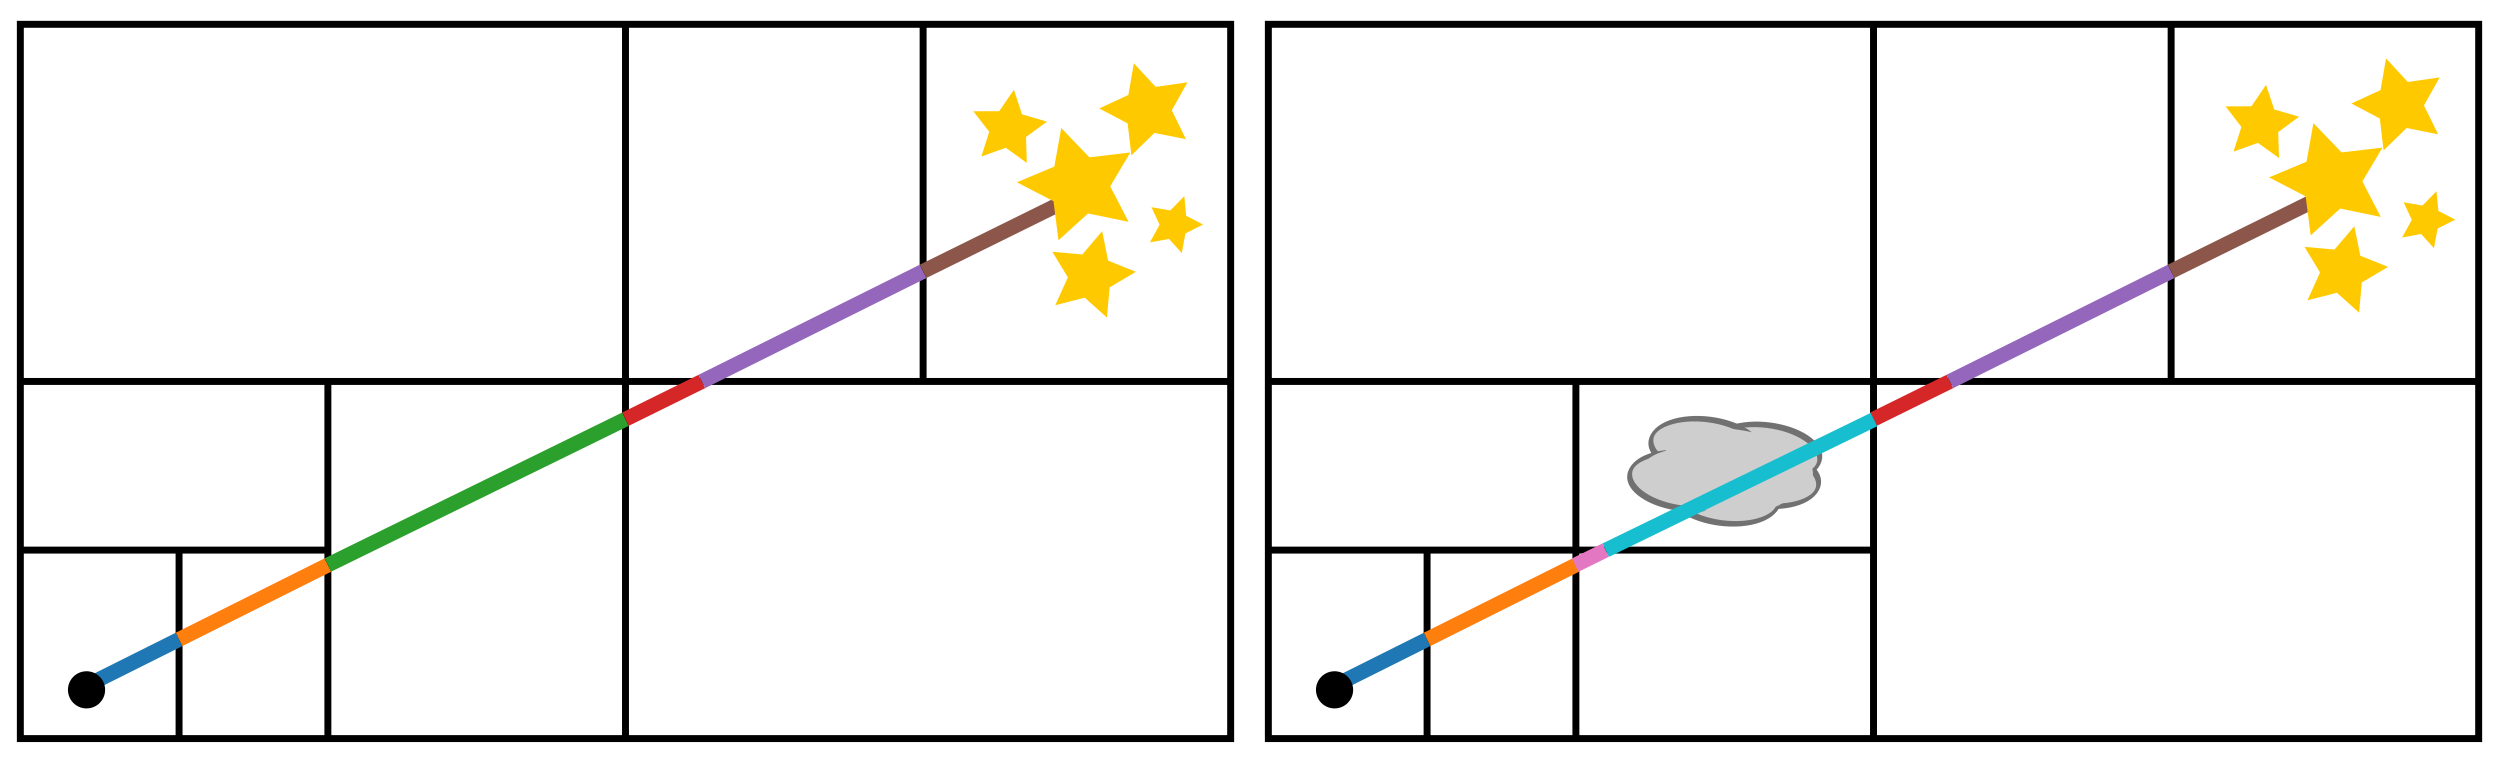
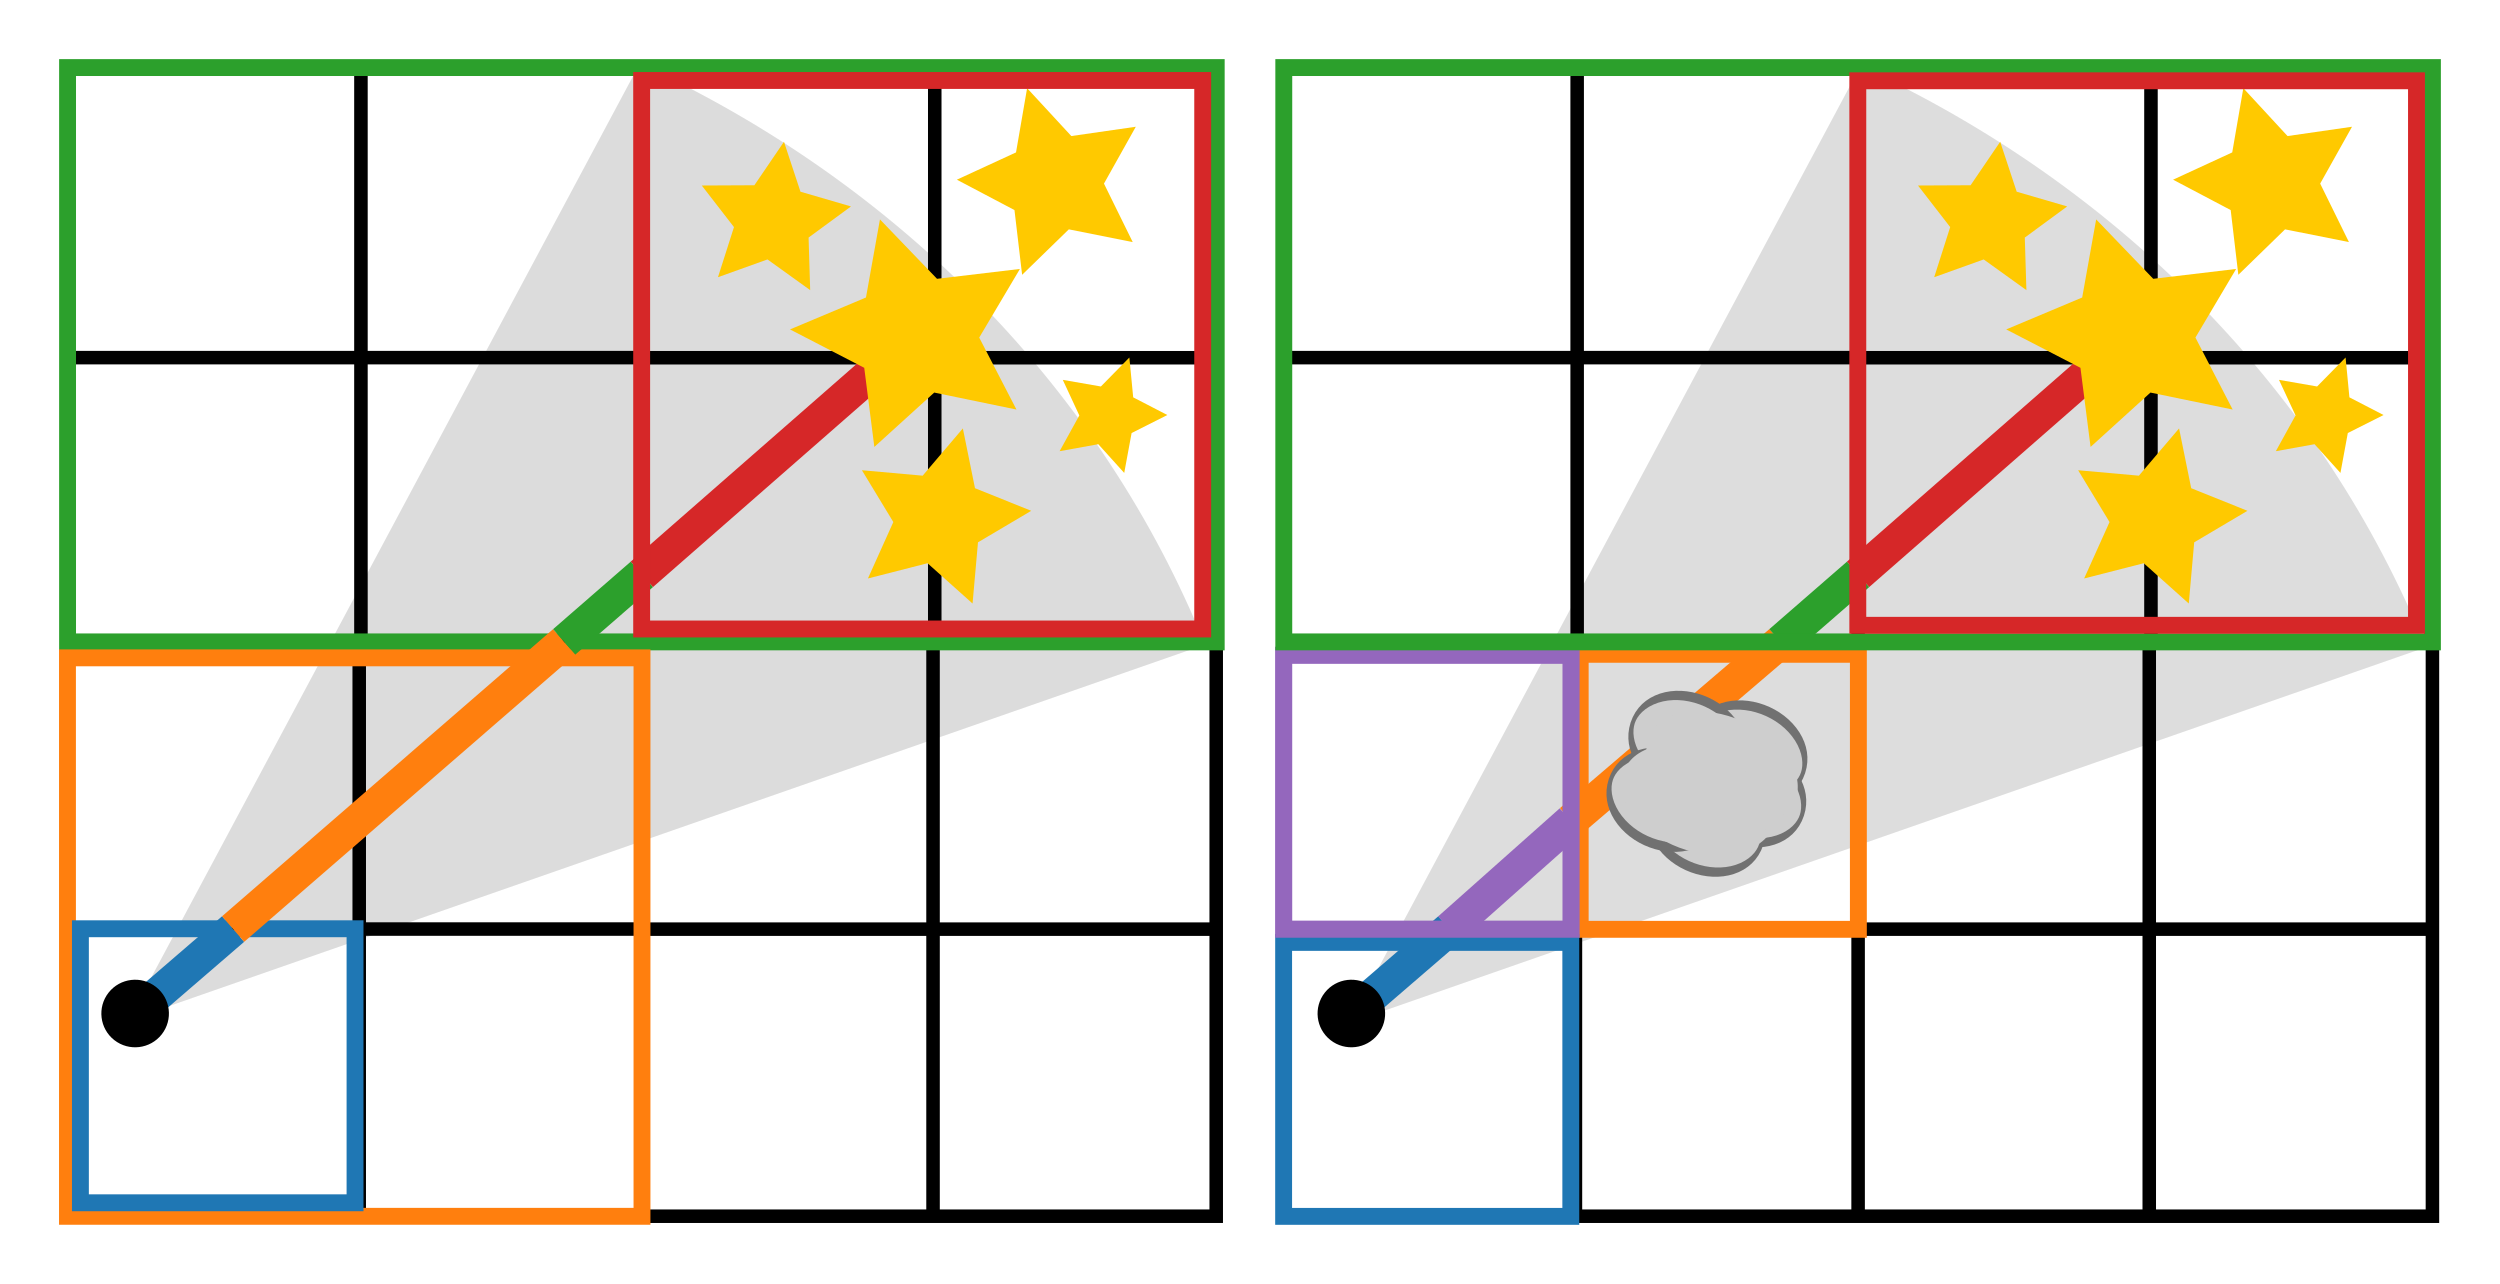
- <svg xmlns="http://www.w3.org/2000/svg" width="28in" height="8.5in" viewBox="0 0 2520 765" id="svg2" version="1.1">
+ <svg xmlns="http://www.w3.org/2000/svg" width="740" height="380" viewBox="0 0 740 380" id="svg2" version="1.1">
  <defs id="defs4" />
-   <g id="layer1" transform="translate(0,-287.3622)">
-     <rect style="fill:none;fill-opacity:1;stroke:#000000;stroke-width:7;stroke-miterlimit:4;stroke-dasharray:none;stroke-dashoffset:0;stroke-opacity:1" id="rect4138" width="1220" height="720" x="20.5" y="311.862" />
-     <path style="fill:none;fill-rule:evenodd;stroke:#000000;stroke-width:7;stroke-linecap:butt;stroke-linejoin:miter;stroke-miterlimit:4;stroke-dasharray:none;stroke-opacity:1" d="m 630.5,311.862 0,720" id="path4140" />
-     <path style="fill:none;fill-rule:evenodd;stroke:#000000;stroke-width:7;stroke-linecap:butt;stroke-linejoin:miter;stroke-miterlimit:4;stroke-dasharray:none;stroke-opacity:1" d="m 20.5,671.862 1220,0" id="path4142" />
-     <path style="fill:none;fill-rule:evenodd;stroke:#000000;stroke-width:7;stroke-linecap:butt;stroke-linejoin:miter;stroke-miterlimit:4;stroke-dasharray:none;stroke-opacity:1" d="m 330.5,1031.862 0,-360" id="path4144" />
-     <path style="fill:none;fill-rule:evenodd;stroke:#000000;stroke-width:7;stroke-linecap:butt;stroke-linejoin:miter;stroke-miterlimit:4;stroke-dasharray:none;stroke-opacity:1" d="m 930.5,311.862 0,360" id="path4146" />
-     <path style="fill:none;fill-rule:evenodd;stroke:#000000;stroke-width:7;stroke-linecap:butt;stroke-linejoin:miter;stroke-miterlimit:4;stroke-dasharray:none;stroke-opacity:1" d="m 180.5,1031.862 0,-190" id="path4150" />
-     <path style="fill:none;fill-rule:evenodd;stroke:#000000;stroke-width:7;stroke-linecap:butt;stroke-linejoin:miter;stroke-miterlimit:4;stroke-dasharray:none;stroke-opacity:1" d="m 20.5,841.862 310,0" id="path4152" />
-     <path style="fill:none;fill-rule:evenodd;stroke:#000000;stroke-width:1px;stroke-linecap:butt;stroke-linejoin:miter;stroke-opacity:1" d="m 80.5,981.862 1010,-500" id="path4158" />
-     <path style="fill:none;fill-rule:evenodd;stroke:#1f77b4;stroke-width:15;stroke-linecap:butt;stroke-linejoin:miter;stroke-miterlimit:4;stroke-dasharray:none;stroke-opacity:1" d="m 80.5,981.862 100,-50" id="path4160" />
-     <path style="fill:none;fill-rule:evenodd;stroke:#ff7f0e;stroke-width:15;stroke-linecap:butt;stroke-linejoin:miter;stroke-miterlimit:4;stroke-dasharray:none;stroke-opacity:1" d="m 330.5,856.862 -150,75" id="path4162" />
-     <path style="fill:none;fill-rule:evenodd;stroke:#2ca02c;stroke-width:15;stroke-linecap:butt;stroke-linejoin:miter;stroke-miterlimit:4;stroke-dasharray:none;stroke-opacity:1" d="m 330.5,856.862 300,-147" id="path4164" />
-     <path style="fill:none;fill-rule:evenodd;stroke:#000000;stroke-width:1;stroke-linecap:butt;stroke-linejoin:miter;stroke-miterlimit:4;stroke-dasharray:none;stroke-opacity:1" d="m 930.5,560.862 -300,149" id="path4166" />
-     <path style="fill:none;fill-rule:evenodd;stroke:#d62728;stroke-width:15;stroke-linecap:butt;stroke-linejoin:miter;stroke-miterlimit:4;stroke-dasharray:none;stroke-opacity:1" d="m 707.5,671.862 -77,38" id="path4168" />
-     <path style="fill:none;fill-rule:evenodd;stroke:#9467bd;stroke-width:15;stroke-linecap:butt;stroke-linejoin:miter;stroke-miterlimit:4;stroke-dasharray:none;stroke-opacity:1" d="m 707.5,671.862 223,-111" id="path4170" />
-     <path style="fill:none;fill-rule:evenodd;stroke:#8c564b;stroke-width:15;stroke-linecap:butt;stroke-linejoin:miter;stroke-miterlimit:4;stroke-dasharray:none;stroke-opacity:1" d="m 930.5,560.862 158,-78" id="path4172" />
-     <path style="fill:#000000;fill-opacity:1;stroke:none;stroke-width:1.904;stroke-miterlimit:4;stroke-dasharray:none;stroke-dashoffset:0;stroke-opacity:1" id="path4156" d="m 98.808,967.993 a 18.736,18.736 0 0 1 3.153,26.308 18.736,18.736 0 0 1 -26.308,3.153 18.736,18.736 0 0 1 -3.154,-26.308 18.736,18.736 0 0 1 26.308,-3.154" />
-     <path style="fill:#ffc900;fill-opacity:1;stroke:none;stroke-width:4;stroke-miterlimit:4;stroke-dasharray:none;stroke-dashoffset:0;stroke-opacity:1" id="path4154" d="m 1055.461,437.793 -26.161,-0.136 -14.943,21.474 -7.955,-24.922 -25.04,-7.576 21.244,-15.267 -0.533,-26.156 21.085,15.487 24.711,-8.589 -8.213,24.838 z" transform="matrix(0.8149636,0.5795122,-0.5795122,0.8149636,428.5811,-516.8573)" />
-     <path style="fill:#ffc900;fill-opacity:1;stroke:none;stroke-width:4;stroke-miterlimit:4;stroke-dasharray:none;stroke-dashoffset:0;stroke-opacity:1" id="path4154-5" d="m 1032.774,431.665 -26.161,-0.136 -14.943,21.474 -7.955,-24.922 -25.04,-7.576 21.244,-15.267 -0.533,-26.156 21.085,15.487 24.711,-8.589 -8.213,24.838 z" transform="matrix(1.564994,0.3152029,-0.29778,1.478489,-350.1134,-452.7702)" />
-     <path style="fill:#ffc900;fill-opacity:1;stroke:none;stroke-width:4;stroke-miterlimit:4;stroke-dasharray:none;stroke-dashoffset:0;stroke-opacity:1" id="path4154-6" d="m 1095.582,600.313 -26.161,-0.136 -14.943,21.474 -7.955,-24.922 -25.04,-7.576 21.244,-15.267 -0.533,-26.156 21.085,15.487 24.711,-8.589 -8.213,24.838 z" transform="matrix(0.8603799,0.7617015,-0.7817544,0.8830307,642.4772,-757.1455)" />
-     <path style="fill:#ffc900;fill-opacity:1;stroke:none;stroke-width:4;stroke-miterlimit:4;stroke-dasharray:none;stroke-dashoffset:0;stroke-opacity:1" id="path4154-2" d="m 1202.922,561.327 -26.161,-0.136 -14.943,21.474 -7.955,-24.922 -25.04,-7.576 21.244,-15.267 -0.533,-26.156 21.085,15.487 24.711,-8.589 -8.213,24.838 z" transform="matrix(-0.3715915,0.6816355,-0.6417934,-0.3498717,1966.34,-91.87383)" />
-     <path style="fill:#ffc900;fill-opacity:1;stroke:none;stroke-width:4;stroke-miterlimit:4;stroke-dasharray:none;stroke-dashoffset:0;stroke-opacity:1" id="path4154-9" d="m 1202.155,448.519 -26.161,-0.136 -14.943,21.474 -7.955,-24.922 -25.04,-7.576 21.244,-15.267 -0.533,-26.156 21.085,15.487 24.711,-8.589 -8.213,24.838 z" transform="matrix(1.215964,0.23555,-0.2356592,1.216528,-160.6251,-401.1249)" />
-     <path style="fill:none;fill-rule:evenodd;stroke:#000000;stroke-width:7;stroke-linecap:butt;stroke-linejoin:miter;stroke-miterlimit:4;stroke-dasharray:none;stroke-opacity:1" d="m 1588.5,841.862 300,0" id="path4656" />
-     <g id="g4623" transform="matrix(-0.3789016,-0.09054218,0.3236743,-0.5481877,1826.195,892.6888)">
+   <g id="layer1" transform="translate(0,-672.3622)">
+     <path style="opacity:1;fill:#000000;fill-opacity:0.133;stroke:none;stroke-width:5;stroke-miterlimit:4;stroke-dasharray:none;stroke-dashoffset:0;stroke-opacity:1" id="path4337-6" d="m 550.686,692.009 a 340.44,316.097 0 0 1 167.332,171.949 L 399.337,975.151 Z" />
+     <path style="opacity:1;fill:#000000;fill-opacity:0.137;stroke:none;stroke-width:5;stroke-miterlimit:4;stroke-dasharray:none;stroke-dashoffset:0;stroke-opacity:1" id="path4337" d="M 189.349,691.22 A 340.44,316.097 0 0 1 356.681,863.169 L 38,974.362 Z" />
+     <path style="fill:none;fill-rule:evenodd;stroke:#000000;stroke-width:4;stroke-linecap:butt;stroke-linejoin:miter;stroke-miterlimit:4;stroke-dasharray:none;stroke-opacity:1" d="m 636.686,863.38 0,-170" id="path4276-3-6-5-2" />
+     <path style="fill:none;fill-rule:evenodd;stroke:#000000;stroke-width:4;stroke-linecap:butt;stroke-linejoin:miter;stroke-miterlimit:4;stroke-dasharray:none;stroke-opacity:1" d="m 466.838,863.352 0,-170" id="path4276-7-3-9" />
+     <path style="fill:none;fill-rule:evenodd;stroke:#000000;stroke-width:4;stroke-linecap:butt;stroke-linejoin:miter;stroke-miterlimit:4;stroke-dasharray:none;stroke-opacity:1" d="m 636.179,1032.521 0,-170" id="path4276-3-5-1" />
+     <path style="fill:none;fill-rule:evenodd;stroke:#000000;stroke-width:4;stroke-linecap:butt;stroke-linejoin:miter;stroke-miterlimit:4;stroke-dasharray:none;stroke-opacity:1" d="m 466.33,1032.492 0,-170" id="path4276-6-2" />
+     <path style="fill:none;fill-rule:evenodd;stroke:#000000;stroke-width:4;stroke-linecap:butt;stroke-linejoin:miter;stroke-miterlimit:4;stroke-dasharray:none;stroke-opacity:1" d="m 720.356,778.25 -170,0" id="path4276-3-6-7" />
+     <path style="fill:none;fill-rule:evenodd;stroke:#000000;stroke-width:4;stroke-linecap:butt;stroke-linejoin:miter;stroke-miterlimit:4;stroke-dasharray:none;stroke-opacity:1" d="m 550.508,778.222 -170,0" id="path4276-7-0" />
+     <path style="fill:none;fill-rule:evenodd;stroke:#000000;stroke-width:4;stroke-linecap:butt;stroke-linejoin:miter;stroke-miterlimit:4;stroke-dasharray:none;stroke-opacity:1" d="m 719.849,947.39 -170,0" id="path4276-3-9" />
+     <path style="fill:none;fill-rule:evenodd;stroke:#000000;stroke-width:4;stroke-linecap:butt;stroke-linejoin:miter;stroke-miterlimit:4;stroke-dasharray:none;stroke-opacity:1" d="m 550,947.362 -170,0" id="path4276-36" />
+     <path style="fill:none;fill-rule:evenodd;stroke:#000000;stroke-width:4;stroke-linecap:butt;stroke-linejoin:miter;stroke-miterlimit:4;stroke-dasharray:none;stroke-opacity:1" d="m 276.686,863.38 0,-170" id="path4276-3-6-5" />
+     <path style="fill:none;fill-rule:evenodd;stroke:#000000;stroke-width:4;stroke-linecap:butt;stroke-linejoin:miter;stroke-miterlimit:4;stroke-dasharray:none;stroke-opacity:1" d="m 106.838,863.352 0,-170" id="path4276-7-3" />
+     <path style="fill:none;fill-rule:evenodd;stroke:#000000;stroke-width:4;stroke-linecap:butt;stroke-linejoin:miter;stroke-miterlimit:4;stroke-dasharray:none;stroke-opacity:1" d="m 276.179,1032.521 0,-170" id="path4276-3-5" />
+     <path style="fill:none;fill-rule:evenodd;stroke:#000000;stroke-width:4;stroke-linecap:butt;stroke-linejoin:miter;stroke-miterlimit:4;stroke-dasharray:none;stroke-opacity:1" d="m 106.33,1032.492 0,-170" id="path4276-6" />
+     <path style="fill:none;fill-rule:evenodd;stroke:#000000;stroke-width:4;stroke-linecap:butt;stroke-linejoin:miter;stroke-miterlimit:4;stroke-dasharray:none;stroke-opacity:1" d="m 360.356,778.25 -170,0" id="path4276-3-6" />
+     <path style="fill:none;fill-rule:evenodd;stroke:#000000;stroke-width:4;stroke-linecap:butt;stroke-linejoin:miter;stroke-miterlimit:4;stroke-dasharray:none;stroke-opacity:1" d="m 190.508,778.222 -170,0" id="path4276-7" />
+     <path style="fill:none;fill-rule:evenodd;stroke:#000000;stroke-width:4;stroke-linecap:butt;stroke-linejoin:miter;stroke-miterlimit:4;stroke-dasharray:none;stroke-opacity:1" d="m 359.849,947.39 -170,0" id="path4276-3" />
+     <path style="fill:none;fill-rule:evenodd;stroke:#000000;stroke-width:1px;stroke-linecap:butt;stroke-linejoin:miter;stroke-opacity:1" d="m 400,972.362 230,-200" id="path4383" />
+     <rect style="fill:none;fill-opacity:1;stroke:#000000;stroke-width:7;stroke-miterlimit:4;stroke-dasharray:none;stroke-dashoffset:0;stroke-opacity:1" id="rect4138" width="1220" height="720" x="-6.017" y="1476.379" />
+     <path style="fill:none;fill-rule:evenodd;stroke:#000000;stroke-width:7;stroke-linecap:butt;stroke-linejoin:miter;stroke-miterlimit:4;stroke-dasharray:none;stroke-opacity:1" d="m 603.984,1476.379 0,720" id="path4140" />
+     <path style="fill:none;fill-rule:evenodd;stroke:#000000;stroke-width:7;stroke-linecap:butt;stroke-linejoin:miter;stroke-miterlimit:4;stroke-dasharray:none;stroke-opacity:1" d="m -6.017,1836.379 1220,0" id="path4142" />
+     <path style="fill:none;fill-rule:evenodd;stroke:#000000;stroke-width:7;stroke-linecap:butt;stroke-linejoin:miter;stroke-miterlimit:4;stroke-dasharray:none;stroke-opacity:1" d="m 303.983,2196.379 0,-360" id="path4144" />
+     <path style="fill:none;fill-rule:evenodd;stroke:#000000;stroke-width:7;stroke-linecap:butt;stroke-linejoin:miter;stroke-miterlimit:4;stroke-dasharray:none;stroke-opacity:1" d="m 903.984,1476.379 0,360" id="path4146" />
+     <path style="fill:none;fill-rule:evenodd;stroke:#000000;stroke-width:7;stroke-linecap:butt;stroke-linejoin:miter;stroke-miterlimit:4;stroke-dasharray:none;stroke-opacity:1" d="m 153.983,2196.379 0,-190" id="path4150" />
+     <path style="fill:none;fill-rule:evenodd;stroke:#000000;stroke-width:7;stroke-linecap:butt;stroke-linejoin:miter;stroke-miterlimit:4;stroke-dasharray:none;stroke-opacity:1" d="m -6.017,2006.379 310,0" id="path4152" />
+     <path style="fill:none;fill-rule:evenodd;stroke:#000000;stroke-width:1px;stroke-linecap:butt;stroke-linejoin:miter;stroke-opacity:1" d="m 53.983,2146.379 1010,-500" id="path4158" />
+     <path style="fill:none;fill-rule:evenodd;stroke:#1f77b4;stroke-width:15;stroke-linecap:butt;stroke-linejoin:miter;stroke-miterlimit:4;stroke-dasharray:none;stroke-opacity:1" d="m 53.983,2146.379 100,-50" id="path4160" />
+     <path style="fill:none;fill-rule:evenodd;stroke:#ff7f0e;stroke-width:15;stroke-linecap:butt;stroke-linejoin:miter;stroke-miterlimit:4;stroke-dasharray:none;stroke-opacity:1" d="m 303.983,2021.379 -150,75" id="path4162" />
+     <path style="fill:none;fill-rule:evenodd;stroke:#2ca02c;stroke-width:15;stroke-linecap:butt;stroke-linejoin:miter;stroke-miterlimit:4;stroke-dasharray:none;stroke-opacity:1" d="m 303.983,2021.379 300,-147" id="path4164" />
+     <path style="fill:none;fill-rule:evenodd;stroke:#000000;stroke-width:1;stroke-linecap:butt;stroke-linejoin:miter;stroke-miterlimit:4;stroke-dasharray:none;stroke-opacity:1" d="m 903.984,1725.379 -300,149" id="path4166" />
+     <path style="fill:none;fill-rule:evenodd;stroke:#d62728;stroke-width:15;stroke-linecap:butt;stroke-linejoin:miter;stroke-miterlimit:4;stroke-dasharray:none;stroke-opacity:1" d="m 680.984,1836.379 -77,38" id="path4168" />
+     <path style="fill:none;fill-rule:evenodd;stroke:#9467bd;stroke-width:15;stroke-linecap:butt;stroke-linejoin:miter;stroke-miterlimit:4;stroke-dasharray:none;stroke-opacity:1" d="m 680.984,1836.379 223,-111" id="path4170" />
+     <path style="fill:none;fill-rule:evenodd;stroke:#8c564b;stroke-width:15;stroke-linecap:butt;stroke-linejoin:miter;stroke-miterlimit:4;stroke-dasharray:none;stroke-opacity:1" d="m 903.984,1725.379 158,-78" id="path4172" />
+     <path style="fill:#000000;fill-opacity:1;stroke:none;stroke-width:1.904;stroke-miterlimit:4;stroke-dasharray:none;stroke-dashoffset:0;stroke-opacity:1" id="path4156" d="m 72.292,2132.509 a 18.736,18.736 0 0 1 3.153,26.308 18.736,18.736 0 0 1 -26.308,3.153 18.736,18.736 0 0 1 -3.154,-26.308 18.736,18.736 0 0 1 26.308,-3.155" />
+     <path style="fill:#ffc900;fill-opacity:1;stroke:none;stroke-width:4;stroke-miterlimit:4;stroke-dasharray:none;stroke-dashoffset:0;stroke-opacity:1" id="path4154" d="m 1055.461,437.793 -26.161,-0.136 -14.943,21.474 -7.955,-24.922 -25.04,-7.576 21.244,-15.267 -0.533,-26.156 21.085,15.487 24.711,-8.589 -8.213,24.838 z" transform="matrix(0.8149636,0.5795122,-0.5795122,0.8149636,402.0646,647.6592)" />
+     <path style="fill:#ffc900;fill-opacity:1;stroke:none;stroke-width:4;stroke-miterlimit:4;stroke-dasharray:none;stroke-dashoffset:0;stroke-opacity:1" id="path4154-5" d="m 1032.774,431.665 -26.161,-0.136 -14.943,21.474 -7.955,-24.922 -25.04,-7.576 21.244,-15.267 -0.533,-26.156 21.085,15.487 24.711,-8.589 -8.213,24.838 z" transform="matrix(1.564994,0.3152029,-0.29778,1.478489,-376.6299,711.7462)" />
+     <path style="fill:#ffc900;fill-opacity:1;stroke:none;stroke-width:4;stroke-miterlimit:4;stroke-dasharray:none;stroke-dashoffset:0;stroke-opacity:1" id="path4154-6" d="m 1095.582,600.313 -26.161,-0.136 -14.943,21.474 -7.955,-24.922 -25.04,-7.576 21.244,-15.267 -0.533,-26.156 21.085,15.487 24.711,-8.589 -8.213,24.838 z" transform="matrix(0.8603799,0.7617015,-0.7817544,0.8830307,615.9607,407.371)" />
+     <path style="fill:#ffc900;fill-opacity:1;stroke:none;stroke-width:4;stroke-miterlimit:4;stroke-dasharray:none;stroke-dashoffset:0;stroke-opacity:1" id="path4154-2" d="m 1202.922,561.327 -26.161,-0.136 -14.943,21.474 -7.955,-24.922 -25.04,-7.576 21.244,-15.267 -0.533,-26.156 21.085,15.487 24.711,-8.589 -8.213,24.838 z" transform="matrix(-0.3715915,0.6816355,-0.6417934,-0.3498717,1939.824,1072.643)" />
+     <path style="fill:#ffc900;fill-opacity:1;stroke:none;stroke-width:4;stroke-miterlimit:4;stroke-dasharray:none;stroke-dashoffset:0;stroke-opacity:1" id="path4154-9" d="m 1202.155,448.519 -26.161,-0.136 -14.943,21.474 -7.955,-24.922 -25.04,-7.576 21.244,-15.267 -0.533,-26.156 21.085,15.487 24.711,-8.589 -8.213,24.838 z" transform="matrix(1.215964,0.23555,-0.2356592,1.216528,-187.1416,763.3916)" />
+     <path style="fill:none;fill-rule:evenodd;stroke:#000000;stroke-width:7;stroke-linecap:butt;stroke-linejoin:miter;stroke-miterlimit:4;stroke-dasharray:none;stroke-opacity:1" d="m 1561.984,2006.379 300,0" id="path4656" />
+     <g id="g4623" transform="matrix(-0.3789016,-0.09054218,0.3236743,-0.5481877,1799.678,2057.205)">
      <g id="g4645">
        <path style="fill:#cecece;fill-opacity:1;stroke:#717171;stroke-width:10;stroke-miterlimit:4;stroke-dasharray:none;stroke-dashoffset:0;stroke-opacity:1" id="path4546" d="m 366.514,142.339 a 140,46.667 0 0 1 23.558,65.527 140,46.667 0 0 1 -196.581,7.854 140,46.667 0 0 1 -23.566,-65.527 140,46.667 0 0 1 196.58,-7.857" />
        <path style="fill:#cecece;fill-opacity:1;stroke:#717171;stroke-width:10;stroke-miterlimit:4;stroke-dasharray:none;stroke-dashoffset:0;stroke-opacity:1" id="path4546-1" d="M 434.639,98.901 A 140,46.667 0 0 1 458.197,164.429 140,46.667 0 0 1 261.616,172.283 140,46.667 0 0 1 238.05,106.756 140,46.667 0 0 1 434.629,98.899" />
        <path style="fill:#cecece;fill-opacity:1;stroke:#717171;stroke-width:10;stroke-miterlimit:4;stroke-dasharray:none;stroke-dashoffset:0;stroke-opacity:1" id="path4546-2" d="m 398.701,183.589 a 140,46.667 0 0 1 23.558,65.527 140,46.667 0 0 1 -196.581,7.854 140,46.667 0 0 1 -23.566,-65.527 140,46.667 0 0 1 196.58,-7.857" />
        <path style="fill:#cecece;fill-opacity:1;stroke:#717171;stroke-width:10;stroke-miterlimit:4;stroke-dasharray:none;stroke-dashoffset:0;stroke-opacity:1" id="path4546-7" d="m 545.264,169.839 a 140,46.667 0 0 1 23.558,65.527 140,46.667 0 0 1 -196.581,7.854 140,46.667 0 0 1 -23.566,-65.527 140,46.667 0 0 1 196.58,-7.857" />
        <path style="fill:#cecece;fill-opacity:1;stroke:#717171;stroke-width:10;stroke-miterlimit:4;stroke-dasharray:none;stroke-dashoffset:0;stroke-opacity:1" id="path4546-0" d="m 548.389,107.339 a 140,46.667 0 0 1 23.558,65.527 140,46.667 0 0 1 -196.581,7.854 140,46.667 0 0 1 -23.566,-65.527 140,46.667 0 0 1 196.58,-7.857" />
        <path style="fill:#cecece;fill-opacity:1;stroke:none;stroke-width:10;stroke-miterlimit:4;stroke-dasharray:none;stroke-dashoffset:0;stroke-opacity:1" id="path4546-0-9" d="m 464.799,152.571 a 183.75,52.135 0 0 1 30.92,73.206 183.75,52.135 0 0 1 -258.012,8.774 183.75,52.135 0 0 1 -30.931,-73.206 183.75,52.135 0 0 1 258.011,-8.778" />
        <path style="fill:#cecece;fill-opacity:1;stroke:none;stroke-width:10;stroke-miterlimit:4;stroke-dasharray:none;stroke-dashoffset:0;stroke-opacity:1" id="path4546-0-9-3" d="m 493.237,118.196 a 183.75,52.135 0 0 1 30.92,73.206 183.75,52.135 0 0 1 -258.012,8.774 183.75,52.135 0 0 1 -30.931,-73.206 183.75,52.135 0 0 1 258.011,-8.778" />
        <path style="fill:#cecece;fill-opacity:1;stroke:none;stroke-width:10;stroke-miterlimit:4;stroke-dasharray:none;stroke-dashoffset:0;stroke-opacity:1" id="path4546-0-9-6" d="m 479.799,155.071 a 183.75,52.135 0 0 1 30.92,73.206 183.75,52.135 0 0 1 -258.012,8.774 183.75,52.135 0 0 1 -30.931,-73.206 183.75,52.135 0 0 1 258.011,-8.778" />
        <path style="fill:#cecece;fill-opacity:1;stroke:none;stroke-width:10;stroke-miterlimit:4;stroke-dasharray:none;stroke-dashoffset:0;stroke-opacity:1" id="path4546-0-9-0" d="m 508.916,114.372 a 183.75,52.135 0 0 1 30.92,73.206 183.75,52.135 0 0 1 -258.012,8.774 183.75,52.135 0 0 1 -30.931,-73.206 183.75,52.135 0 0 1 258.011,-8.778" />
      </g>
    </g>
-     <rect style="fill:none;fill-opacity:1;stroke:#000000;stroke-width:7;stroke-miterlimit:4;stroke-dasharray:none;stroke-dashoffset:0;stroke-opacity:1" id="rect4138-8" width="1220" height="720" x="1278.5" y="311.862" />
-     <path style="fill:none;fill-rule:evenodd;stroke:#000000;stroke-width:7;stroke-linecap:butt;stroke-linejoin:miter;stroke-miterlimit:4;stroke-dasharray:none;stroke-opacity:1" d="m 1888.5,311.862 0,720" id="path4140-9" />
-     <path style="fill:none;fill-rule:evenodd;stroke:#000000;stroke-width:7;stroke-linecap:butt;stroke-linejoin:miter;stroke-miterlimit:4;stroke-dasharray:none;stroke-opacity:1" d="m 1278.5,671.862 1220,0" id="path4142-7" />
-     <path style="fill:none;fill-rule:evenodd;stroke:#000000;stroke-width:7;stroke-linecap:butt;stroke-linejoin:miter;stroke-miterlimit:4;stroke-dasharray:none;stroke-opacity:1" d="m 1588.5,1031.862 0,-360" id="path4144-3" />
-     <path style="fill:none;fill-rule:evenodd;stroke:#000000;stroke-width:7;stroke-linecap:butt;stroke-linejoin:miter;stroke-miterlimit:4;stroke-dasharray:none;stroke-opacity:1" d="m 2188.5,311.862 0,360" id="path4146-6" />
-     <path style="fill:none;fill-rule:evenodd;stroke:#000000;stroke-width:7;stroke-linecap:butt;stroke-linejoin:miter;stroke-miterlimit:4;stroke-dasharray:none;stroke-opacity:1" d="m 1438.5,1031.862 0,-190" id="path4150-1" />
-     <path style="fill:none;fill-rule:evenodd;stroke:#000000;stroke-width:7;stroke-linecap:butt;stroke-linejoin:miter;stroke-miterlimit:4;stroke-dasharray:none;stroke-opacity:1" d="m 1278.5,841.862 310,0" id="path4152-2" />
-     <path style="fill:none;fill-rule:evenodd;stroke:#000000;stroke-width:1px;stroke-linecap:butt;stroke-linejoin:miter;stroke-opacity:1" d="m 1338.5,981.862 1010,-500" id="path4158-9" />
-     <path style="fill:none;fill-rule:evenodd;stroke:#1f77b4;stroke-width:15;stroke-linecap:butt;stroke-linejoin:miter;stroke-miterlimit:4;stroke-dasharray:none;stroke-opacity:1" d="m 1338.5,981.862 100,-50" id="path4160-3" />
-     <path style="fill:none;fill-rule:evenodd;stroke:#ff7f0e;stroke-width:15;stroke-linecap:butt;stroke-linejoin:miter;stroke-miterlimit:4;stroke-dasharray:none;stroke-opacity:1" d="m 1588.5,856.862 -150,75" id="path4162-1" />
-     <path style="fill:none;fill-rule:evenodd;stroke:#000000;stroke-width:1;stroke-linecap:butt;stroke-linejoin:miter;stroke-miterlimit:4;stroke-dasharray:none;stroke-opacity:1" d="m 2188.5,560.862 -300,149" id="path4166-9" />
-     <path style="fill:none;fill-rule:evenodd;stroke:#d62728;stroke-width:15;stroke-linecap:butt;stroke-linejoin:miter;stroke-miterlimit:4;stroke-dasharray:none;stroke-opacity:1" d="m 1965.5,671.862 -77,38" id="path4168-4" />
-     <path style="fill:none;fill-rule:evenodd;stroke:#9467bd;stroke-width:15;stroke-linecap:butt;stroke-linejoin:miter;stroke-miterlimit:4;stroke-dasharray:none;stroke-opacity:1" d="m 1965.5,671.862 223,-111" id="path4170-7" />
-     <path style="fill:none;fill-rule:evenodd;stroke:#8c564b;stroke-width:15;stroke-linecap:butt;stroke-linejoin:miter;stroke-miterlimit:4;stroke-dasharray:none;stroke-opacity:1" d="m 2188.5,560.862 158,-78" id="path4172-8" />
-     <path style="fill:#ffc900;fill-opacity:1;stroke:none;stroke-width:4;stroke-miterlimit:4;stroke-dasharray:none;stroke-dashoffset:0;stroke-opacity:1" id="path4154-4" d="m 1055.461,437.793 -26.161,-0.136 -14.943,21.474 -7.955,-24.922 -25.04,-7.576 21.244,-15.267 -0.533,-26.156 21.085,15.487 24.711,-8.589 -8.213,24.838 z" transform="matrix(0.8149636,0.5795122,-0.5795122,0.8149636,1690.775,-521.797)" />
-     <path style="fill:#000000;fill-opacity:1;stroke:none;stroke-width:1.904;stroke-miterlimit:4;stroke-dasharray:none;stroke-dashoffset:0;stroke-opacity:1" id="path4156-5" d="m 1356.808,967.993 a 18.736,18.736 0 0 1 3.153,26.308 18.736,18.736 0 0 1 -26.308,3.153 18.736,18.736 0 0 1 -3.154,-26.308 18.736,18.736 0 0 1 26.308,-3.154" />
-     <path style="fill:#ffc900;fill-opacity:1;stroke:none;stroke-width:4;stroke-miterlimit:4;stroke-dasharray:none;stroke-dashoffset:0;stroke-opacity:1" id="path4154-5-0" d="m 1032.774,431.665 -26.161,-0.136 -14.943,21.474 -7.955,-24.922 -25.04,-7.576 21.244,-15.267 -0.533,-26.156 21.085,15.487 24.711,-8.589 -8.213,24.838 z" transform="matrix(1.564994,0.3152029,-0.29778,1.478489,912.0808,-457.7099)" />
-     <path style="fill:#ffc900;fill-opacity:1;stroke:none;stroke-width:4;stroke-miterlimit:4;stroke-dasharray:none;stroke-dashoffset:0;stroke-opacity:1" id="path4154-6-3" d="m 1095.582,600.313 -26.161,-0.136 -14.943,21.474 -7.955,-24.922 -25.04,-7.576 21.244,-15.267 -0.533,-26.156 21.085,15.487 24.711,-8.589 -8.213,24.838 z" transform="matrix(0.8603799,0.7617015,-0.7817544,0.8830307,1904.671,-762.0852)" />
-     <path style="fill:#ffc900;fill-opacity:1;stroke:none;stroke-width:4;stroke-miterlimit:4;stroke-dasharray:none;stroke-dashoffset:0;stroke-opacity:1" id="path4154-2-6" d="m 1202.922,561.327 -26.161,-0.136 -14.943,21.474 -7.955,-24.922 -25.04,-7.576 21.244,-15.267 -0.533,-26.156 21.085,15.487 24.711,-8.589 -8.213,24.838 z" transform="matrix(-0.3715915,0.6816355,-0.6417934,-0.3498717,3228.534,-96.81351)" />
-     <path style="fill:#ffc900;fill-opacity:1;stroke:none;stroke-width:4;stroke-miterlimit:4;stroke-dasharray:none;stroke-dashoffset:0;stroke-opacity:1" id="path4154-9-1" d="m 1202.155,448.519 -26.161,-0.136 -14.943,21.474 -7.955,-24.922 -25.04,-7.576 21.244,-15.267 -0.533,-26.156 21.085,15.487 24.711,-8.589 -8.213,24.838 z" transform="matrix(1.215964,0.23555,-0.2356592,1.216528,1101.569,-406.0645)" />
-     <path style="fill:none;fill-rule:evenodd;stroke:#e377c2;stroke-width:15;stroke-linecap:butt;stroke-linejoin:miter;stroke-miterlimit:4;stroke-dasharray:none;stroke-opacity:1" d="m 1618.5,841.862 -30.703,15.117" id="path5376" />
-     <path style="fill:none;fill-rule:evenodd;stroke:#17becf;stroke-width:15;stroke-linecap:butt;stroke-linejoin:miter;stroke-miterlimit:4;stroke-dasharray:none;stroke-opacity:1" d="M 1618.559,841.94 1888.988,710.253" id="path5417" />
+     <rect style="fill:none;fill-opacity:1;stroke:#000000;stroke-width:7;stroke-miterlimit:4;stroke-dasharray:none;stroke-dashoffset:0;stroke-opacity:1" id="rect4138-8" width="1220" height="720" x="1251.984" y="1476.379" />
+     <path style="fill:none;fill-rule:evenodd;stroke:#000000;stroke-width:7;stroke-linecap:butt;stroke-linejoin:miter;stroke-miterlimit:4;stroke-dasharray:none;stroke-opacity:1" d="m 1861.984,1476.379 0,720" id="path4140-9" />
+     <path style="fill:none;fill-rule:evenodd;stroke:#000000;stroke-width:7;stroke-linecap:butt;stroke-linejoin:miter;stroke-miterlimit:4;stroke-dasharray:none;stroke-opacity:1" d="m 1251.984,1836.379 1220,0" id="path4142-7" />
+     <path style="fill:none;fill-rule:evenodd;stroke:#000000;stroke-width:7;stroke-linecap:butt;stroke-linejoin:miter;stroke-miterlimit:4;stroke-dasharray:none;stroke-opacity:1" d="m 1561.984,2196.379 0,-360" id="path4144-3" />
+     <path style="fill:none;fill-rule:evenodd;stroke:#000000;stroke-width:7;stroke-linecap:butt;stroke-linejoin:miter;stroke-miterlimit:4;stroke-dasharray:none;stroke-opacity:1" d="m 2161.983,1476.379 0,360" id="path4146-6" />
+     <path style="fill:none;fill-rule:evenodd;stroke:#000000;stroke-width:7;stroke-linecap:butt;stroke-linejoin:miter;stroke-miterlimit:4;stroke-dasharray:none;stroke-opacity:1" d="m 1411.984,2196.379 0,-190" id="path4150-1" />
+     <path style="fill:none;fill-rule:evenodd;stroke:#000000;stroke-width:7;stroke-linecap:butt;stroke-linejoin:miter;stroke-miterlimit:4;stroke-dasharray:none;stroke-opacity:1" d="m 1251.984,2006.379 310,0" id="path4152-2" />
+     <path style="fill:none;fill-rule:evenodd;stroke:#000000;stroke-width:1px;stroke-linecap:butt;stroke-linejoin:miter;stroke-opacity:1" d="m 1311.984,2146.379 1010,-500" id="path4158-9" />
+     <path style="fill:none;fill-rule:evenodd;stroke:#1f77b4;stroke-width:15;stroke-linecap:butt;stroke-linejoin:miter;stroke-miterlimit:4;stroke-dasharray:none;stroke-opacity:1" d="m 1311.984,2146.379 100,-50" id="path4160-3" />
+     <path style="fill:none;fill-rule:evenodd;stroke:#ff7f0e;stroke-width:15;stroke-linecap:butt;stroke-linejoin:miter;stroke-miterlimit:4;stroke-dasharray:none;stroke-opacity:1" d="m 1561.984,2021.379 -150,75" id="path4162-1" />
+     <path style="fill:none;fill-rule:evenodd;stroke:#000000;stroke-width:1;stroke-linecap:butt;stroke-linejoin:miter;stroke-miterlimit:4;stroke-dasharray:none;stroke-opacity:1" d="m 2161.983,1725.379 -300,149" id="path4166-9" />
+     <path style="fill:none;fill-rule:evenodd;stroke:#d62728;stroke-width:15;stroke-linecap:butt;stroke-linejoin:miter;stroke-miterlimit:4;stroke-dasharray:none;stroke-opacity:1" d="m 1938.984,1836.379 -77,38" id="path4168-4" />
+     <path style="fill:none;fill-rule:evenodd;stroke:#9467bd;stroke-width:15;stroke-linecap:butt;stroke-linejoin:miter;stroke-miterlimit:4;stroke-dasharray:none;stroke-opacity:1" d="m 1938.984,1836.379 223,-111" id="path4170-7" />
+     <path style="fill:none;fill-rule:evenodd;stroke:#8c564b;stroke-width:15;stroke-linecap:butt;stroke-linejoin:miter;stroke-miterlimit:4;stroke-dasharray:none;stroke-opacity:1" d="m 2161.983,1725.379 158,-78" id="path4172-8" />
+     <path style="fill:#ffc900;fill-opacity:1;stroke:none;stroke-width:4;stroke-miterlimit:4;stroke-dasharray:none;stroke-dashoffset:0;stroke-opacity:1" id="path4154-4" d="m 1055.461,437.793 -26.161,-0.136 -14.943,21.474 -7.955,-24.922 -25.04,-7.576 21.244,-15.267 -0.533,-26.156 21.085,15.487 24.711,-8.589 -8.213,24.838 z" transform="matrix(0.8149636,0.5795122,-0.5795122,0.8149636,1664.259,642.7195)" />
+     <path style="fill:#000000;fill-opacity:1;stroke:none;stroke-width:1.904;stroke-miterlimit:4;stroke-dasharray:none;stroke-dashoffset:0;stroke-opacity:1" id="path4156-5" d="m 1330.292,2132.509 a 18.736,18.736 0 0 1 3.153,26.308 18.736,18.736 0 0 1 -26.308,3.153 18.736,18.736 0 0 1 -3.154,-26.308 18.736,18.736 0 0 1 26.308,-3.155" />
+     <path style="fill:#ffc900;fill-opacity:1;stroke:none;stroke-width:4;stroke-miterlimit:4;stroke-dasharray:none;stroke-dashoffset:0;stroke-opacity:1" id="path4154-5-0" d="m 1032.774,431.665 -26.161,-0.136 -14.943,21.474 -7.955,-24.922 -25.04,-7.576 21.244,-15.267 -0.533,-26.156 21.085,15.487 24.711,-8.589 -8.213,24.838 z" transform="matrix(1.564994,0.3152029,-0.29778,1.478489,885.5643,706.8066)" />
+     <path style="fill:#ffc900;fill-opacity:1;stroke:none;stroke-width:4;stroke-miterlimit:4;stroke-dasharray:none;stroke-dashoffset:0;stroke-opacity:1" id="path4154-6-3" d="m 1095.582,600.313 -26.161,-0.136 -14.943,21.474 -7.955,-24.922 -25.04,-7.576 21.244,-15.267 -0.533,-26.156 21.085,15.487 24.711,-8.589 -8.213,24.838 z" transform="matrix(0.8603799,0.7617015,-0.7817544,0.8830307,1878.155,402.4313)" />
+     <path style="fill:#ffc900;fill-opacity:1;stroke:none;stroke-width:4;stroke-miterlimit:4;stroke-dasharray:none;stroke-dashoffset:0;stroke-opacity:1" id="path4154-2-6" d="m 1202.922,561.327 -26.161,-0.136 -14.943,21.474 -7.955,-24.922 -25.04,-7.576 21.244,-15.267 -0.533,-26.156 21.085,15.487 24.711,-8.589 -8.213,24.838 z" transform="matrix(-0.3715915,0.6816355,-0.6417934,-0.3498717,3202.018,1067.703)" />
+     <path style="fill:#ffc900;fill-opacity:1;stroke:none;stroke-width:4;stroke-miterlimit:4;stroke-dasharray:none;stroke-dashoffset:0;stroke-opacity:1" id="path4154-9-1" d="m 1202.155,448.519 -26.161,-0.136 -14.943,21.474 -7.955,-24.922 -25.04,-7.576 21.244,-15.267 -0.533,-26.156 21.085,15.487 24.711,-8.589 -8.213,24.838 z" transform="matrix(1.215964,0.23555,-0.2356592,1.216528,1075.053,758.4519)" />
+     <path style="fill:none;fill-rule:evenodd;stroke:#e377c2;stroke-width:15;stroke-linecap:butt;stroke-linejoin:miter;stroke-miterlimit:4;stroke-dasharray:none;stroke-opacity:1" d="m 1591.984,2006.379 -30.703,15.117" id="path5376" />
+     <path style="fill:none;fill-rule:evenodd;stroke:#17becf;stroke-width:15;stroke-linecap:butt;stroke-linejoin:miter;stroke-miterlimit:4;stroke-dasharray:none;stroke-opacity:1" d="m 1592.042,2006.457 270.43,-131.687" id="path5417" />
+     <path style="fill:none;fill-rule:evenodd;stroke:#000000;stroke-width:4;stroke-linecap:butt;stroke-linejoin:miter;stroke-opacity:1;stroke-miterlimit:4;stroke-dasharray:none" d="m 20,692.362 0,340 340,0 0,-340 -340,0" id="path4252" />
+     <path style="fill:none;fill-rule:evenodd;stroke:#000000;stroke-width:4;stroke-linecap:butt;stroke-linejoin:miter;stroke-opacity:1;stroke-miterlimit:4;stroke-dasharray:none" d="m 380,1032.362 340,0 0,-340 -340,0 z" id="path4254" />
+     <path style="fill:none;fill-rule:evenodd;stroke:#000000;stroke-width:4;stroke-linecap:butt;stroke-linejoin:miter;stroke-opacity:1;stroke-miterlimit:4;stroke-dasharray:none" d="m 190,692.362 0,340" id="path4270" />
+     <path style="fill:none;fill-rule:evenodd;stroke:#000000;stroke-width:4;stroke-linecap:butt;stroke-linejoin:miter;stroke-opacity:1;stroke-miterlimit:4;stroke-dasharray:none" d="m 20,862.362 340,0" id="path4272" />
+     <rect style="opacity:1;fill:none;fill-opacity:1;stroke:#2ca02c;stroke-width:5;stroke-miterlimit:4;stroke-dasharray:none;stroke-dashoffset:0;stroke-opacity:1" id="rect4484" width="340" height="170" x="20" y="692.362" />
+     <path style="fill:none;fill-rule:evenodd;stroke:#000000;stroke-width:4;stroke-linecap:butt;stroke-linejoin:miter;stroke-opacity:1;stroke-miterlimit:4;stroke-dasharray:none" d="m 190,947.362 -170,0" id="path4276" />
+     <path style="fill:none;fill-rule:evenodd;stroke:#000000;stroke-width:4;stroke-linecap:butt;stroke-linejoin:miter;stroke-opacity:1;stroke-miterlimit:4;stroke-dasharray:none" d="m 105,1032.362 0,-85" id="path4278" />
+     <rect style="opacity:1;fill:none;fill-opacity:1;stroke:#ff7f0e;stroke-width:5;stroke-miterlimit:4;stroke-dasharray:none;stroke-dashoffset:0;stroke-opacity:1" id="rect4482" width="170.057" height="165.307" x="19.971" y="867.084" />
+     <rect style="opacity:1;fill:none;fill-opacity:1;stroke:#1f77b4;stroke-width:5;stroke-miterlimit:4;stroke-dasharray:none;stroke-dashoffset:0;stroke-opacity:1" id="rect4480" width="81.29" height="81.113" x="23.8" y="947.273" />
+     <path style="fill:none;fill-rule:evenodd;stroke:#000000;stroke-width:4;stroke-linecap:butt;stroke-linejoin:miter;stroke-opacity:1;stroke-miterlimit:4;stroke-dasharray:none" d="m 550,1032.362 0,-340" id="path4280" />
+     <path style="fill:none;fill-rule:evenodd;stroke:#000000;stroke-width:4;stroke-linecap:butt;stroke-linejoin:miter;stroke-opacity:1;stroke-miterlimit:4;stroke-dasharray:none" d="m 380,862.362 340,0" id="path4282" />
+     <path style="fill:none;fill-rule:evenodd;stroke:#000000;stroke-width:4;stroke-linecap:butt;stroke-linejoin:miter;stroke-opacity:1;stroke-miterlimit:4;stroke-dasharray:none" d="m 465,1032.362 0,-170" id="path4288" />
+     <path style="fill:none;fill-rule:evenodd;stroke:#000000;stroke-width:1px;stroke-linecap:butt;stroke-linejoin:miter;stroke-opacity:1" d="m 40,972.362 230,-200" id="path4309" />
+     <path style="fill:none;fill-rule:evenodd;stroke:#000000;stroke-width:4;stroke-linecap:butt;stroke-linejoin:miter;stroke-opacity:1;stroke-miterlimit:4;stroke-dasharray:none" d="m 380,947.362 170,0" id="path4311" />
+     <rect style="opacity:1;fill:none;fill-opacity:1;stroke:none;stroke-width:5;stroke-miterlimit:4;stroke-dasharray:none;stroke-dashoffset:0;stroke-opacity:1" id="rect4430" width="85" height="85" x="20" y="947.362" />
+     <path style="fill:none;fill-rule:evenodd;stroke:#1f77b4;stroke-width:10;stroke-linecap:butt;stroke-linejoin:miter;stroke-opacity:1;stroke-miterlimit:4;stroke-dasharray:none" d="m 40,972.362 29,-25" id="path4460" />
+     <path style="fill:none;fill-rule:evenodd;stroke:#000000;stroke-width:1px;stroke-linecap:butt;stroke-linejoin:miter;stroke-opacity:1" d="m 69,947.362 100,-87" id="path4462" />
+     <path style="fill:none;fill-rule:evenodd;stroke:#ff7f0e;stroke-width:10;stroke-linecap:butt;stroke-linejoin:miter;stroke-opacity:1;stroke-miterlimit:4;stroke-dasharray:none" d="m 167,862.362 -98,85" id="path4464" />
+     <path style="fill:none;fill-rule:evenodd;stroke:#2ca02c;stroke-width:10;stroke-linecap:butt;stroke-linejoin:miter;stroke-opacity:1;stroke-miterlimit:4;stroke-dasharray:none" d="m 167,862.362 23,-20" id="path4466" />
+     <path style="fill:none;fill-rule:evenodd;stroke:#d62728;stroke-width:10;stroke-linecap:butt;stroke-linejoin:miter;stroke-opacity:1;stroke-miterlimit:4;stroke-dasharray:none" d="m 190,842.362 80,-70" id="path4468" />
+     <path style="fill:#1f77b4;fill-rule:evenodd;stroke:#1f77b4;stroke-width:10;stroke-linecap:butt;stroke-linejoin:miter;stroke-opacity:1;stroke-miterlimit:4;stroke-dasharray:none;fill-opacity:1" d="m 400,972.362 29,-25" id="path4470" />
+     <path style="fill:none;fill-rule:evenodd;stroke:#9467bd;stroke-width:10;stroke-linecap:butt;stroke-linejoin:miter;stroke-opacity:1;stroke-miterlimit:4;stroke-dasharray:none" d="m 429,947.362 36,-32" id="path4472" />
+     <path style="fill:none;fill-rule:evenodd;stroke:#ff7f0e;stroke-width:10;stroke-linecap:butt;stroke-linejoin:miter;stroke-opacity:1;stroke-miterlimit:4;stroke-dasharray:none" d="m 465,915.362 62,-53" id="path4474" />
+     <path style="fill:none;fill-rule:evenodd;stroke:#2ca02c;stroke-width:10;stroke-linecap:butt;stroke-linejoin:miter;stroke-opacity:1;stroke-miterlimit:4;stroke-dasharray:none" d="m 527,862.362 23,-20" id="path4476" />
+     <path style="fill:none;fill-rule:evenodd;stroke:#d62728;stroke-width:10;stroke-linecap:butt;stroke-linejoin:miter;stroke-opacity:1;stroke-miterlimit:4;stroke-dasharray:none" d="m 550,842.362 80,-70" id="path4478" />
+     <path style="opacity:1;fill:#000000;fill-opacity:1;stroke:none;stroke-width:5;stroke-miterlimit:4;stroke-dasharray:none;stroke-dashoffset:0;stroke-opacity:1" id="path4307" d="m 46.18,964.5 a 10,10 0 0 1 1.683,14.042 10,10 0 0 1 -14.041,1.683 10,10 0 0 1 -1.683,-14.041 10,10 0 0 1 14.041,-1.684" />
+     <path style="fill:#ffc900;fill-opacity:1;stroke:none;stroke-width:4;stroke-miterlimit:4;stroke-dasharray:none;stroke-dashoffset:0;stroke-opacity:1" id="path4154-67" d="m 1055.461,437.793 -26.161,-0.136 -14.943,21.474 -7.955,-24.922 -25.04,-7.576 21.244,-15.267 -0.533,-26.156 21.085,15.487 24.711,-8.589 -8.213,24.838 z" transform="matrix(0.4850132,0.3448879,-0.3448879,0.4850132,-121.1083,181.8913)" />
+     <path style="fill:#ffc900;fill-opacity:1;stroke:none;stroke-width:4;stroke-miterlimit:4;stroke-dasharray:none;stroke-dashoffset:0;stroke-opacity:1" id="path4154-5-5" d="m 1032.774,431.665 -26.161,-0.136 -14.943,21.474 -7.955,-24.922 -25.04,-7.576 21.244,-15.267 -0.533,-26.156 21.085,15.487 24.711,-8.589 -8.213,24.838 z" transform="matrix(0.9313826,0.1875882,-0.1772192,0.8799001,-584.5365,220.0317)" />
+     <path style="fill:#ffc900;fill-opacity:1;stroke:none;stroke-width:4;stroke-miterlimit:4;stroke-dasharray:none;stroke-dashoffset:0;stroke-opacity:1" id="path4154-6-35" d="m 1095.582,600.313 -26.161,-0.136 -14.943,21.474 -7.955,-24.922 -25.04,-7.576 21.244,-15.267 -0.533,-26.156 21.085,15.487 24.711,-8.589 -8.213,24.838 z" transform="matrix(0.5120421,0.4533151,-0.4652493,0.5255223,6.18875,38.88742)" />
+     <path style="fill:#ffc900;fill-opacity:1;stroke:none;stroke-width:4;stroke-miterlimit:4;stroke-dasharray:none;stroke-dashoffset:0;stroke-opacity:1" id="path4154-2-62" d="m 1202.922,561.327 -26.161,-0.136 -14.943,21.474 -7.955,-24.922 -25.04,-7.576 21.244,-15.267 -0.533,-26.156 21.085,15.487 24.711,-8.589 -8.213,24.838 z" transform="matrix(-0.2211471,0.405665,-0.3819536,-0.2082209,794.0657,434.8138)" />
+     <path style="fill:#ffc900;fill-opacity:1;stroke:none;stroke-width:4;stroke-miterlimit:4;stroke-dasharray:none;stroke-dashoffset:0;stroke-opacity:1" id="path4154-9-9" d="m 1202.155,448.519 -26.161,-0.136 -14.943,21.474 -7.955,-24.922 -25.04,-7.576 21.244,-15.267 -0.533,-26.156 21.085,15.487 24.711,-8.589 -8.213,24.838 z" transform="matrix(0.7236624,0.140184,-0.140249,0.723998,-471.7654,250.7677)" />
+     <path style="fill:#ffc900;fill-opacity:1;stroke:none;stroke-width:4;stroke-miterlimit:4;stroke-dasharray:none;stroke-dashoffset:0;stroke-opacity:1" id="path4154-67-3" d="m 1055.461,437.793 -26.161,-0.136 -14.943,21.474 -7.955,-24.922 -25.04,-7.576 21.244,-15.267 -0.533,-26.156 21.085,15.487 24.711,-8.589 -8.213,24.838 z" transform="matrix(0.4850132,0.3448879,-0.3448879,0.4850132,238.8917,181.8913)" />
+     <path style="fill:#ffc900;fill-opacity:1;stroke:none;stroke-width:4;stroke-miterlimit:4;stroke-dasharray:none;stroke-dashoffset:0;stroke-opacity:1" id="path4154-5-5-6" d="m 1032.774,431.665 -26.161,-0.136 -14.943,21.474 -7.955,-24.922 -25.04,-7.576 21.244,-15.267 -0.533,-26.156 21.085,15.487 24.711,-8.589 -8.213,24.838 z" transform="matrix(0.9313826,0.1875882,-0.1772192,0.8799001,-224.5365,220.0317)" />
+     <path style="fill:#ffc900;fill-opacity:1;stroke:none;stroke-width:4;stroke-miterlimit:4;stroke-dasharray:none;stroke-dashoffset:0;stroke-opacity:1" id="path4154-6-35-0" d="m 1095.582,600.313 -26.161,-0.136 -14.943,21.474 -7.955,-24.922 -25.04,-7.576 21.244,-15.267 -0.533,-26.156 21.085,15.487 24.711,-8.589 -8.213,24.838 z" transform="matrix(0.5120421,0.4533151,-0.4652493,0.5255223,366.1888,38.88742)" />
+     <path style="fill:#ffc900;fill-opacity:1;stroke:none;stroke-width:4;stroke-miterlimit:4;stroke-dasharray:none;stroke-dashoffset:0;stroke-opacity:1" id="path4154-2-62-6" d="m 1202.922,561.327 -26.161,-0.136 -14.943,21.474 -7.955,-24.922 -25.04,-7.576 21.244,-15.267 -0.533,-26.156 21.085,15.487 24.711,-8.589 -8.213,24.838 z" transform="matrix(-0.2211471,0.405665,-0.3819536,-0.2082209,1154.066,434.8138)" />
+     <path style="fill:#ffc900;fill-opacity:1;stroke:none;stroke-width:4;stroke-miterlimit:4;stroke-dasharray:none;stroke-dashoffset:0;stroke-opacity:1" id="path4154-9-9-2" d="m 1202.155,448.519 -26.161,-0.136 -14.943,21.474 -7.955,-24.922 -25.04,-7.576 21.244,-15.267 -0.533,-26.156 21.085,15.487 24.711,-8.589 -8.213,24.838 z" transform="matrix(0.7236624,0.140184,-0.140249,0.723998,-111.7654,250.7677)" />
+     <path style="opacity:1;fill:#000000;fill-opacity:1;stroke:none;stroke-width:5;stroke-miterlimit:4;stroke-dasharray:none;stroke-dashoffset:0;stroke-opacity:1" id="path4381" d="m 406.18,964.5 a 10,10 0 0 1 1.683,14.042 10,10 0 0 1 -14.041,1.683 10,10 0 0 1 -1.683,-14.041 10,10 0 0 1 14.041,-1.684" />
+     <g id="g4623-6" transform="matrix(-0.1145966,-0.04468021,0.09789347,-0.2705163,531.778,968.6636)">
+       <g id="g4645-1">
+         <path style="fill:#cecece;fill-opacity:1;stroke:#717171;stroke-width:10;stroke-miterlimit:4;stroke-dasharray:none;stroke-dashoffset:0;stroke-opacity:1" id="path4546-8" d="m 366.514,142.339 a 140,46.667 0 0 1 23.558,65.527 140,46.667 0 0 1 -196.581,7.854 140,46.667 0 0 1 -23.566,-65.527 140,46.667 0 0 1 196.58,-7.857" />
+         <path style="fill:#cecece;fill-opacity:1;stroke:#717171;stroke-width:10;stroke-miterlimit:4;stroke-dasharray:none;stroke-dashoffset:0;stroke-opacity:1" id="path4546-1-7" d="M 434.639,98.901 A 140,46.667 0 0 1 458.197,164.429 140,46.667 0 0 1 261.616,172.283 140,46.667 0 0 1 238.05,106.756 140,46.667 0 0 1 434.629,98.899" />
+         <path style="fill:#cecece;fill-opacity:1;stroke:#717171;stroke-width:10;stroke-miterlimit:4;stroke-dasharray:none;stroke-dashoffset:0;stroke-opacity:1" id="path4546-2-9" d="m 398.701,183.589 a 140,46.667 0 0 1 23.558,65.527 140,46.667 0 0 1 -196.581,7.854 140,46.667 0 0 1 -23.566,-65.527 140,46.667 0 0 1 196.58,-7.857" />
+         <path style="fill:#cecece;fill-opacity:1;stroke:#717171;stroke-width:10;stroke-miterlimit:4;stroke-dasharray:none;stroke-dashoffset:0;stroke-opacity:1" id="path4546-7-2" d="m 545.264,169.839 a 140,46.667 0 0 1 23.558,65.527 140,46.667 0 0 1 -196.581,7.854 140,46.667 0 0 1 -23.566,-65.527 140,46.667 0 0 1 196.58,-7.857" />
+         <path style="fill:#cecece;fill-opacity:1;stroke:#717171;stroke-width:10;stroke-miterlimit:4;stroke-dasharray:none;stroke-dashoffset:0;stroke-opacity:1" id="path4546-0-0" d="m 548.389,107.339 a 140,46.667 0 0 1 23.558,65.527 140,46.667 0 0 1 -196.581,7.854 140,46.667 0 0 1 -23.566,-65.527 140,46.667 0 0 1 196.58,-7.857" />
+         <path style="fill:#cecece;fill-opacity:1;stroke:none;stroke-width:10;stroke-miterlimit:4;stroke-dasharray:none;stroke-dashoffset:0;stroke-opacity:1" id="path4546-0-9-2" d="m 464.799,152.571 a 183.75,52.135 0 0 1 30.92,73.206 183.75,52.135 0 0 1 -258.012,8.774 183.75,52.135 0 0 1 -30.931,-73.206 183.75,52.135 0 0 1 258.011,-8.778" />
+         <path style="fill:#cecece;fill-opacity:1;stroke:none;stroke-width:10;stroke-miterlimit:4;stroke-dasharray:none;stroke-dashoffset:0;stroke-opacity:1" id="path4546-0-9-3-3" d="m 493.237,118.196 a 183.75,52.135 0 0 1 30.92,73.206 183.75,52.135 0 0 1 -258.012,8.774 183.75,52.135 0 0 1 -30.931,-73.206 183.75,52.135 0 0 1 258.011,-8.778" />
+         <path style="fill:#cecece;fill-opacity:1;stroke:none;stroke-width:10;stroke-miterlimit:4;stroke-dasharray:none;stroke-dashoffset:0;stroke-opacity:1" id="path4546-0-9-6-7" d="m 479.799,155.071 a 183.75,52.135 0 0 1 30.92,73.206 183.75,52.135 0 0 1 -258.012,8.774 183.75,52.135 0 0 1 -30.931,-73.206 183.75,52.135 0 0 1 258.011,-8.778" />
+         <path style="fill:#cecece;fill-opacity:1;stroke:none;stroke-width:10;stroke-miterlimit:4;stroke-dasharray:none;stroke-dashoffset:0;stroke-opacity:1" id="path4546-0-9-0-5" d="m 508.916,114.372 a 183.75,52.135 0 0 1 30.92,73.206 183.75,52.135 0 0 1 -258.012,8.774 183.75,52.135 0 0 1 -30.931,-73.206 183.75,52.135 0 0 1 258.011,-8.778" />
+       </g>
+     </g>
+     <rect style="opacity:1;fill:none;fill-opacity:1;stroke:#ff7f0e;stroke-width:5;stroke-miterlimit:4;stroke-dasharray:none;stroke-dashoffset:0;stroke-opacity:1" id="rect4494" width="82.34" height="81.407" x="467.738" y="866.034" />
+     <rect style="opacity:1;fill:none;fill-opacity:1;stroke:#d62728;stroke-width:5;stroke-miterlimit:4;stroke-dasharray:none;stroke-dashoffset:0;stroke-opacity:1" id="rect4486" width="166.071" height="162.358" x="189.932" y="696.183" />
+     <rect style="opacity:1;fill:none;fill-opacity:1;stroke:#1f77b4;stroke-width:4.998;stroke-miterlimit:4;stroke-dasharray:none;stroke-dashoffset:0;stroke-opacity:1" id="rect4488" width="85.005" height="81.093" x="379.953" y="951.315" />
+     <rect style="opacity:1;fill:none;fill-opacity:1;stroke:#9467bd;stroke-width:5.065;stroke-miterlimit:4;stroke-dasharray:none;stroke-dashoffset:0;stroke-opacity:1" id="rect4492" width="85.064" height="81.074" x="379.963" y="866.325" />
+     <rect style="opacity:1;fill:none;fill-opacity:1;stroke:#2ca02c;stroke-width:5;stroke-miterlimit:4;stroke-dasharray:none;stroke-dashoffset:0;stroke-opacity:1" id="rect4496" width="340" height="170" x="380" y="692.362" />
+     <rect style="opacity:1;fill:none;fill-opacity:1;stroke:#d62728;stroke-width:5;stroke-miterlimit:4;stroke-dasharray:none;stroke-dashoffset:0;stroke-opacity:1" id="rect4498" width="165.369" height="161.177" x="549.911" y="696.274" />
  </g>
</svg>
